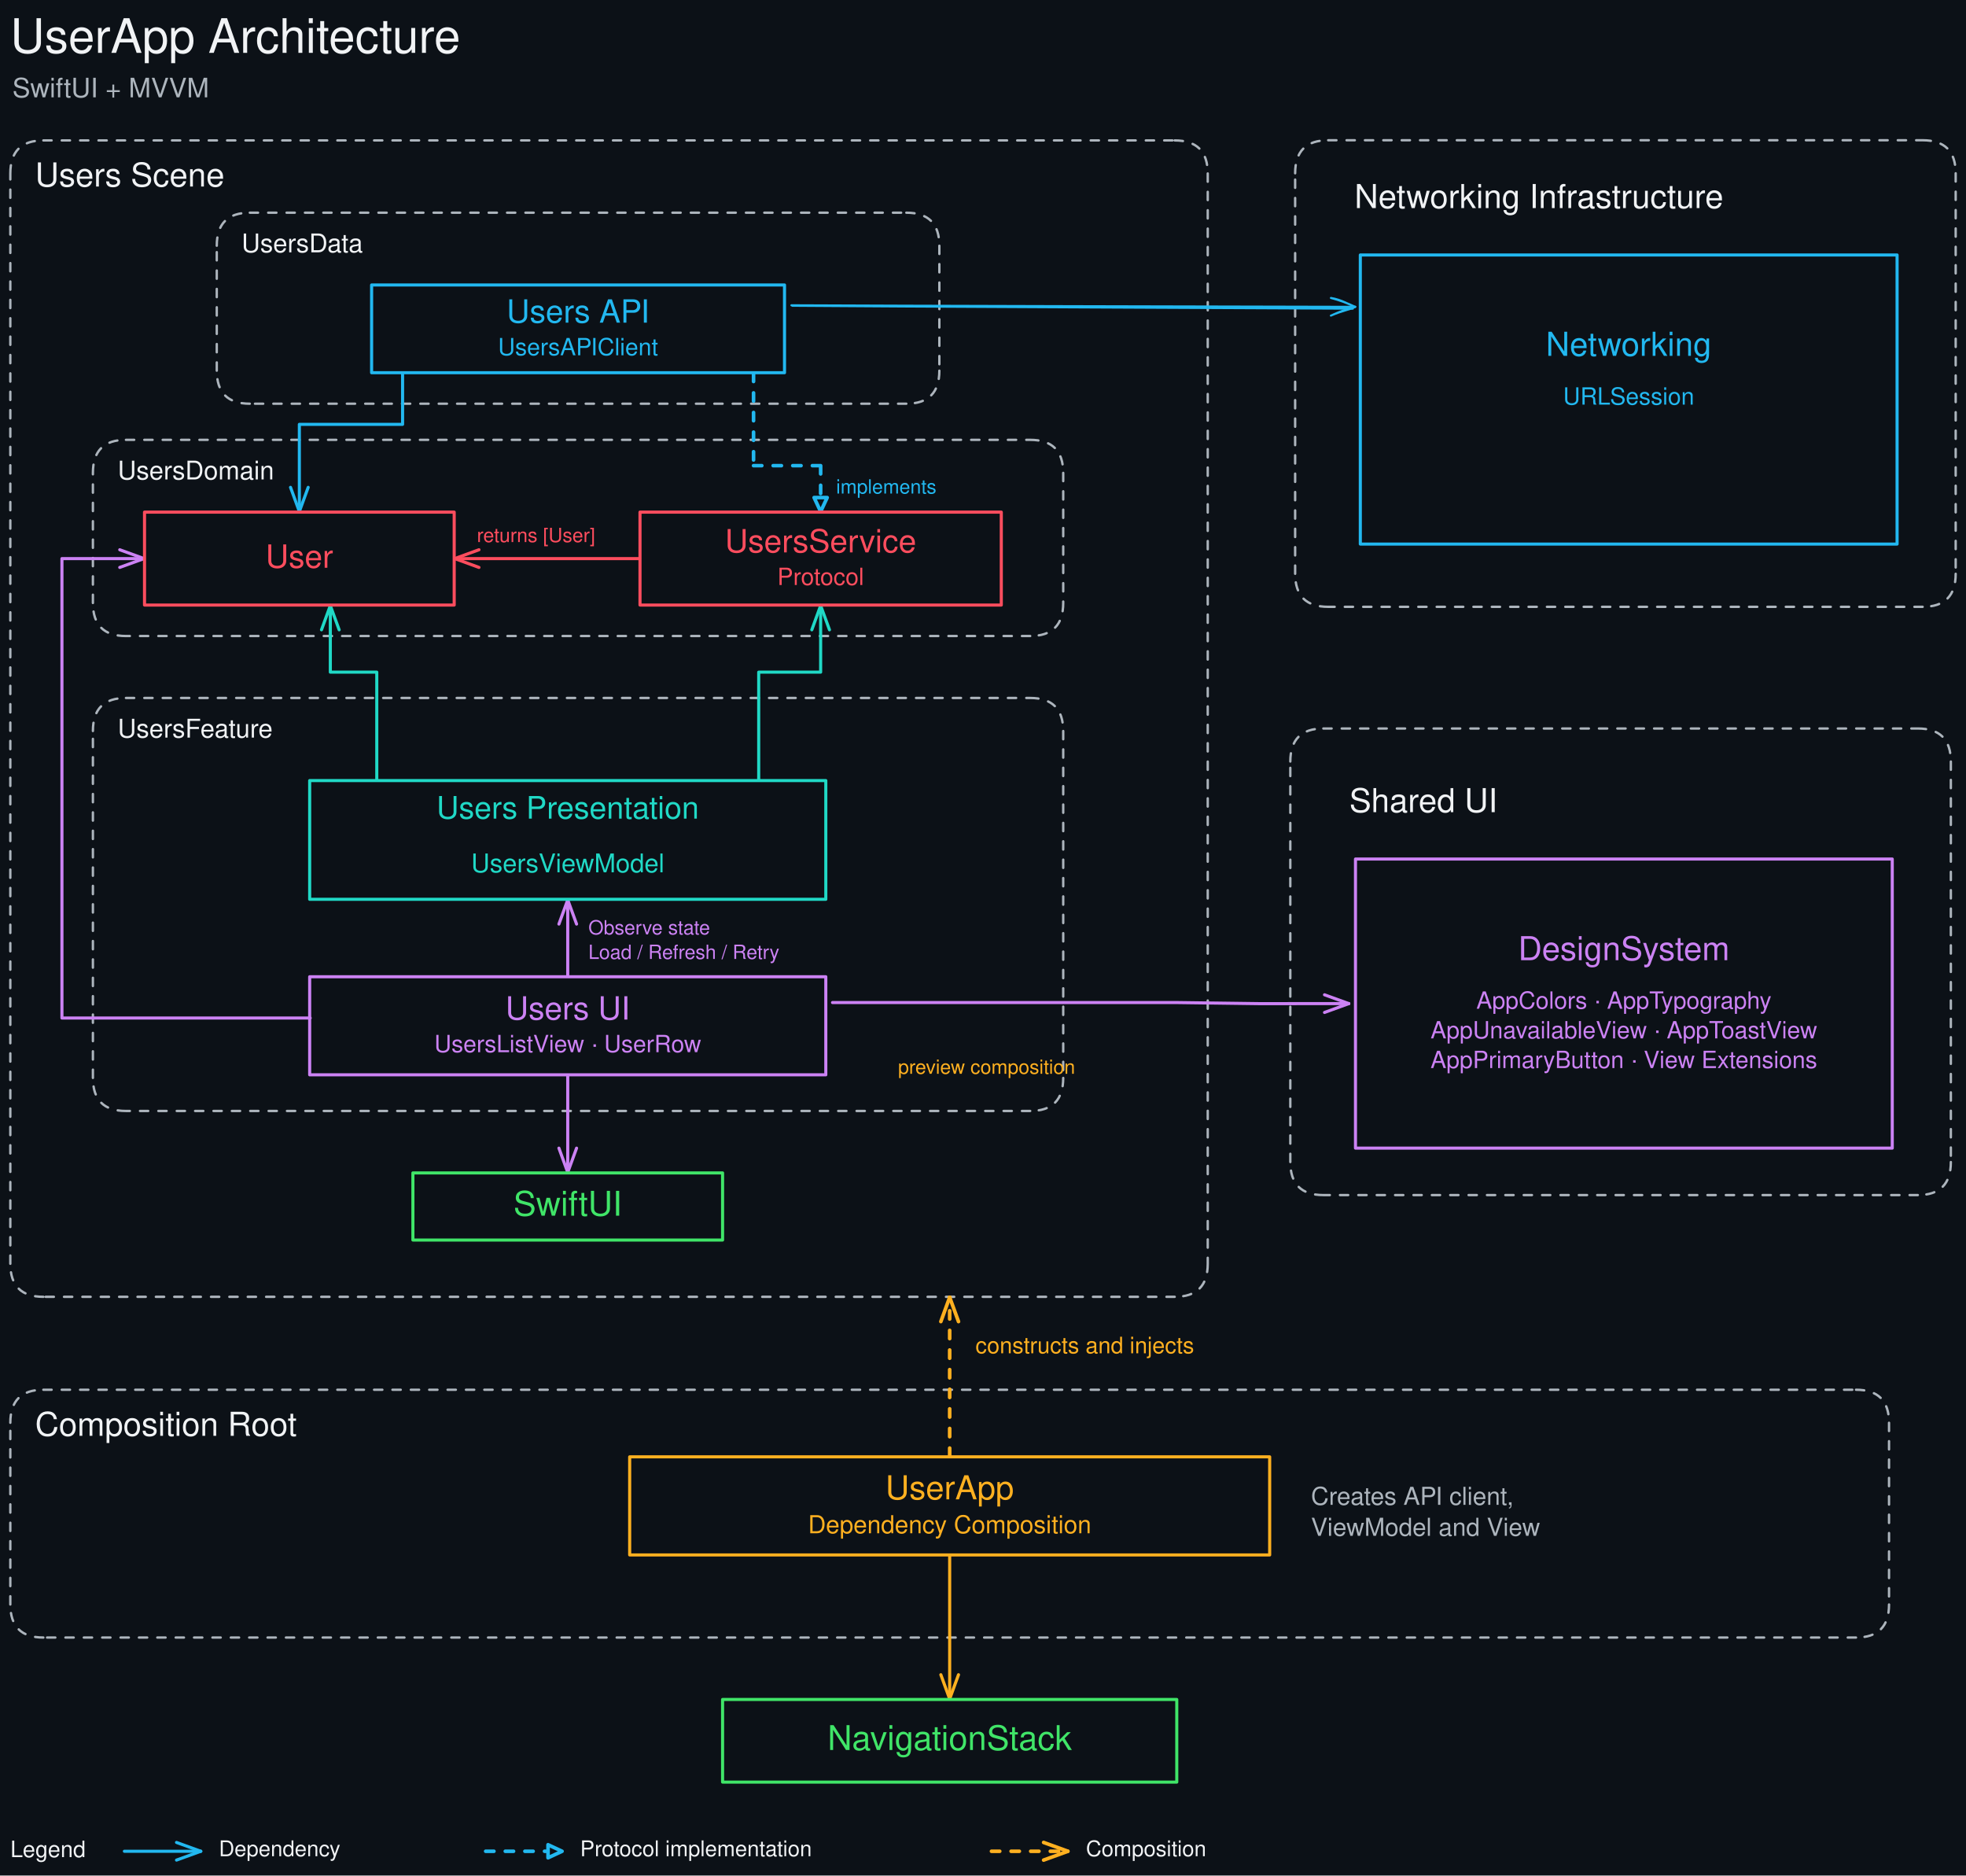
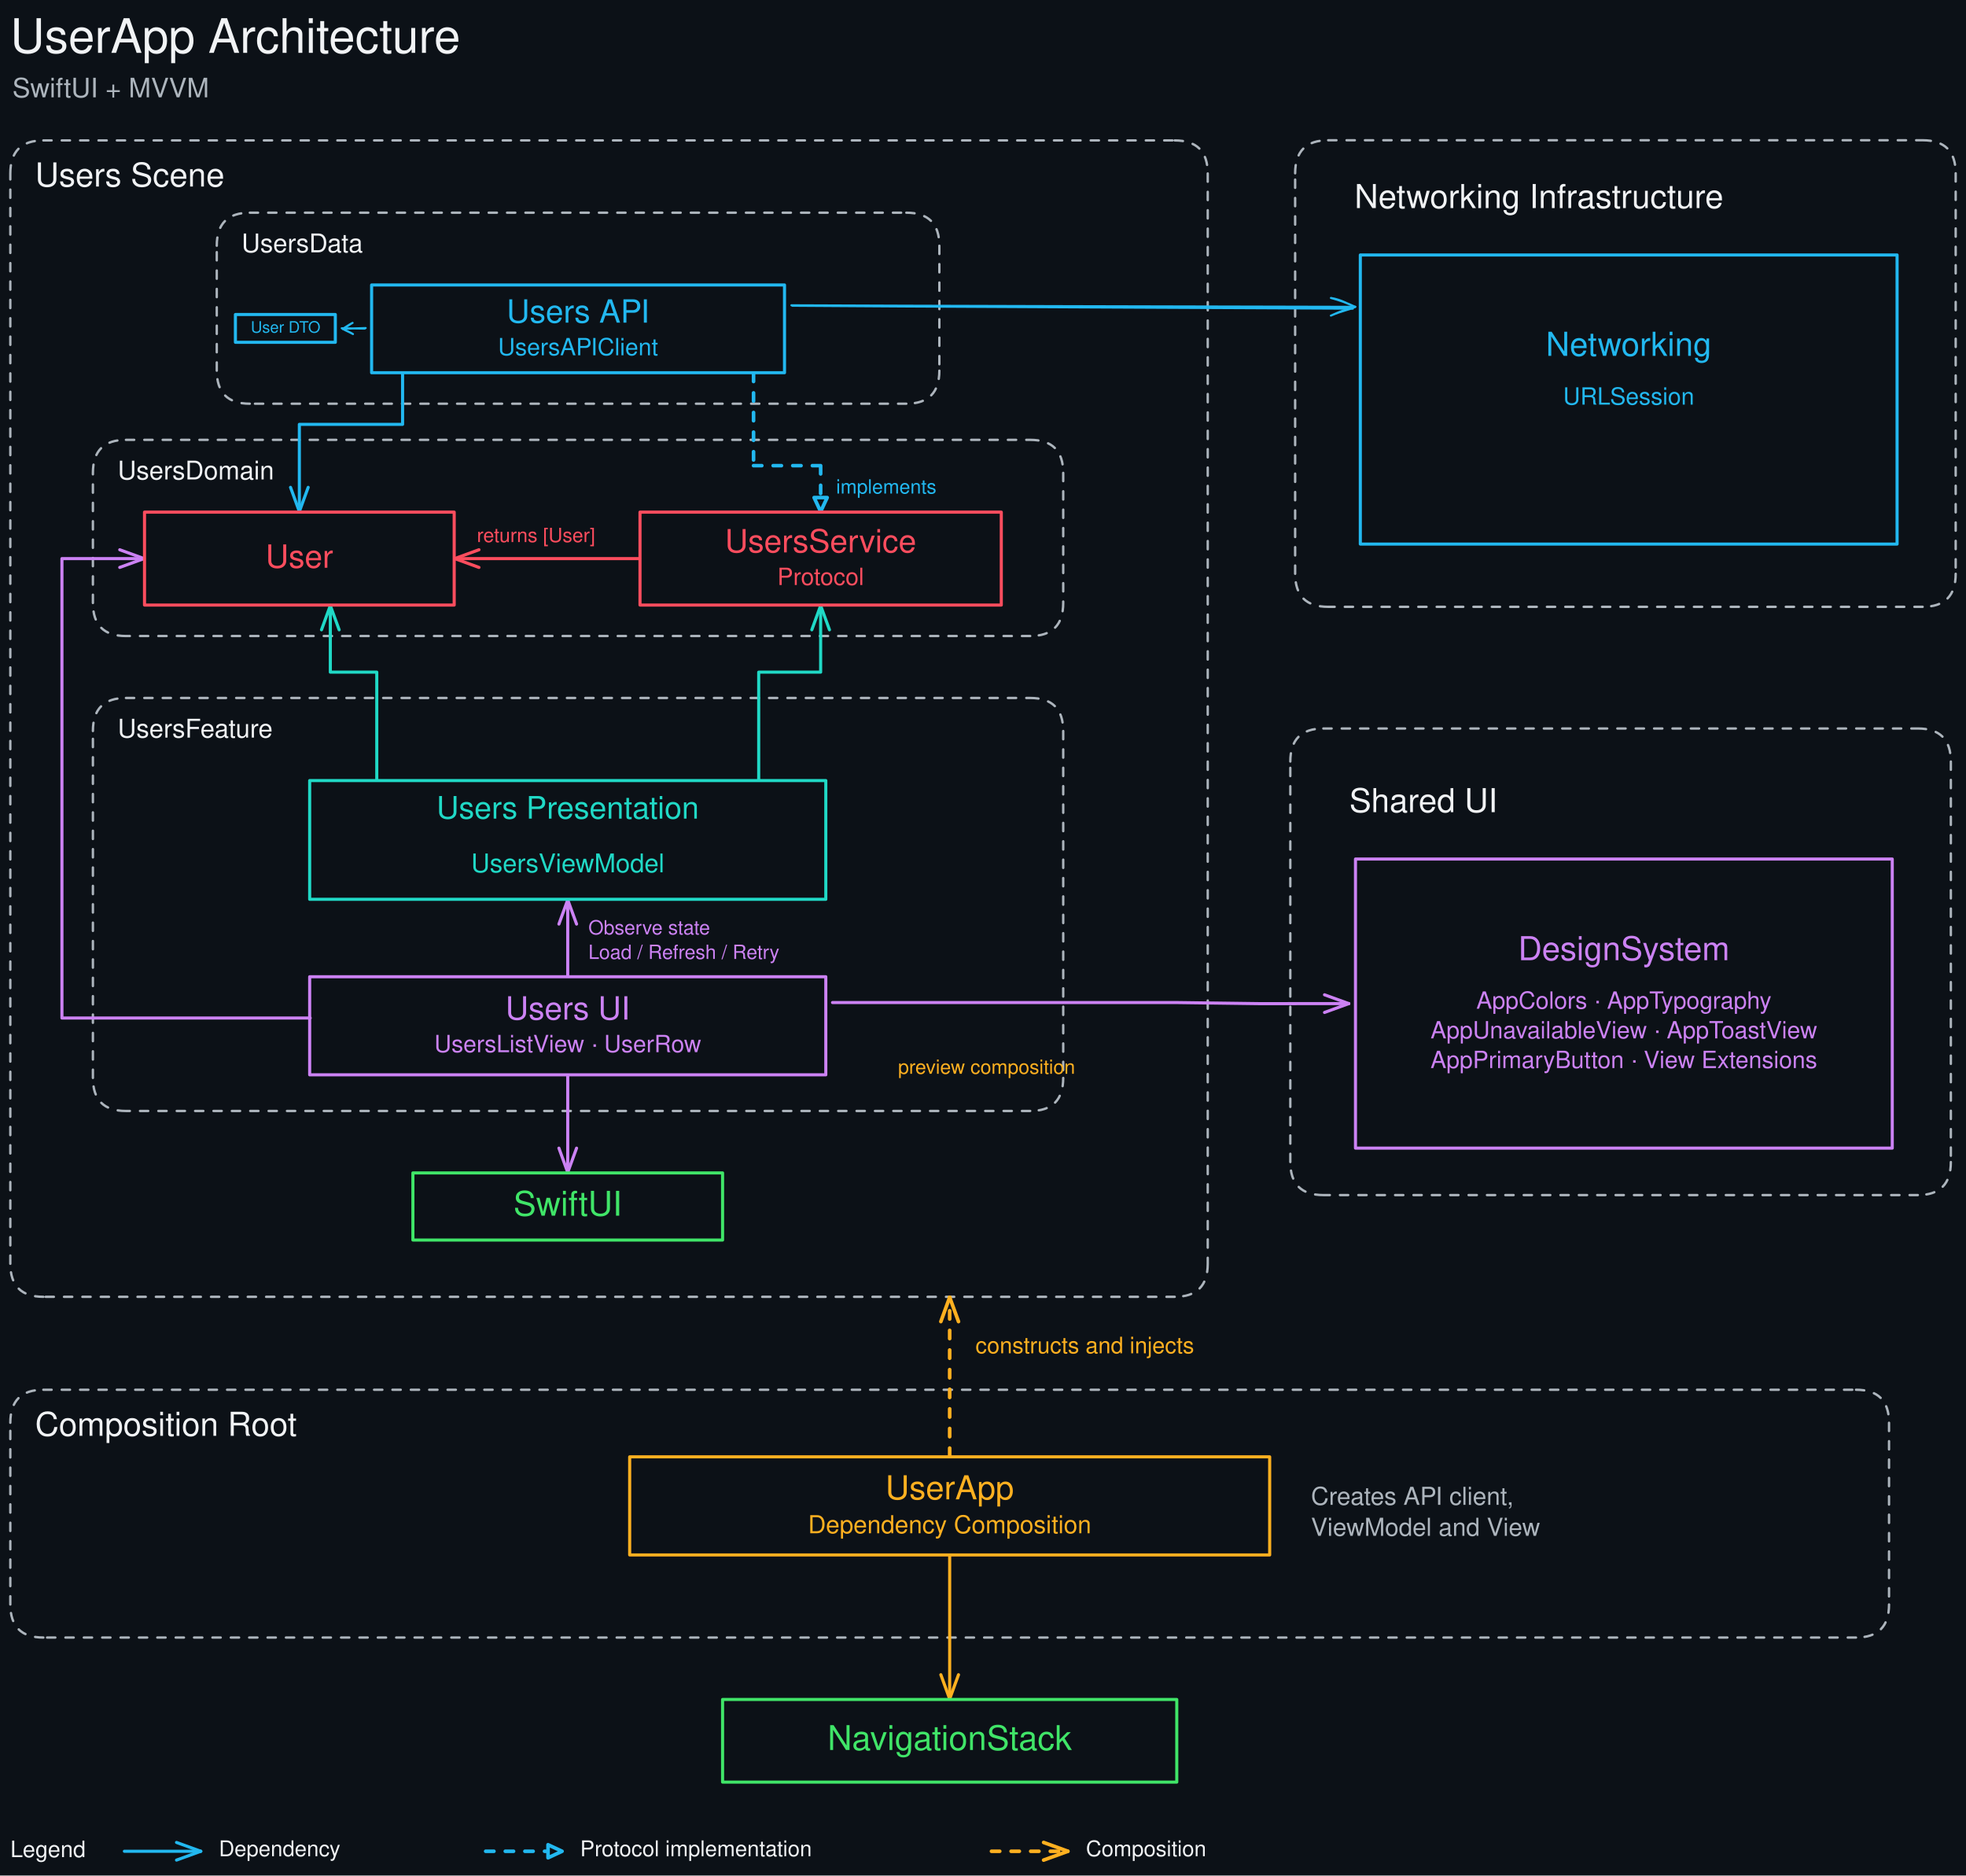
<svg xmlns="http://www.w3.org/2000/svg" version="1.1" viewBox="0 0 1904.565 1816.5" width="3809.13" height="3633">
  <defs>
    <style class="style-fonts">
      </style>
  </defs>
  <rect x="0" y="0" width="1904.565" height="1816.5" fill="#0c1117" />
  <g transform="translate(10 10) rotate(0 218.5898 28.75)">
    <text x="0" y="41.171" font-family="Helvetica, sans-serif, Segoe UI Emoji" font-size="46px" fill="#f1f3f5" text-anchor="start" style="white-space: pre;" direction="ltr" dominant-baseline="alphabetic">UserApp Architecture</text>
  </g>
  <g transform="translate(12 71) rotate(0 94.98633 16.25)">
    <text x="0" y="23.271" font-family="Helvetica, sans-serif, Segoe UI Emoji" font-size="26px" fill="#adb5bd" text-anchor="start" style="white-space: pre;" direction="ltr" dominant-baseline="alphabetic">SwiftUI + MVVM</text>
  </g>
  <g stroke-linecap="round" transform="translate(10 136) rotate(0 580 560)">
    <path d="M32 0 C264.64 0, 497.28 0, 1128 0 M1128 0 C1149.33 0, 1160 10.67, 1160 32 M1160 32 C1160 439.27, 1160 846.55, 1160 1088 M1160 1088 C1160 1109.33, 1149.33 1120, 1128 1120 M1128 1120 C844.8 1120, 561.59 1120, 32 1120 M32 1120 C10.67 1120, 0 1109.33, 0 1088 M0 1088 C0 858.04, 0 628.08, 0 32 M0 32 C0 10.67, 10.67 0, 32 0" stroke="#adb5bd" stroke-width="2.3" fill="none" stroke-dasharray="8 9.8" />
  </g>
  <g transform="translate(34 152) rotate(0 91.59375 20)">
    <text x="0" y="28.641" font-family="Helvetica, sans-serif, Segoe UI Emoji" font-size="32px" fill="#f1f3f5" text-anchor="start" style="white-space: pre;" direction="ltr" dominant-baseline="alphabetic">Users Scene</text>
  </g>
  <g stroke-linecap="round" transform="translate(210 206) rotate(0 350 92.5)">
    <path d="M32 0 C177.01 0, 322.01 0, 668 0 M668 0 C689.33 0, 700 10.67, 700 32 M700 32 C700 56.84, 700 81.68, 700 153 M700 153 C700 174.33, 689.33 185, 668 185 M668 185 C507.62 185, 347.24 185, 32 185 M32 185 C10.67 185, 0 174.33, 0 153 M0 153 C0 115.22, 0 77.43, 0 32 M0 32 C0 10.67, 10.67 0, 32 0" stroke="#adb5bd" stroke-width="2.3" fill="none" stroke-dasharray="8 9.8" />
  </g>
  <g transform="translate(234 222) rotate(0 59.04541 15.625)">
    <text x="0" y="22.375" font-family="Helvetica, sans-serif, Segoe UI Emoji" font-size="25px" fill="#f1f3f5" text-anchor="start" style="white-space: pre;" direction="ltr" dominant-baseline="alphabetic">UsersData</text>
  </g>
  <g stroke-linecap="round" transform="translate(90 426) rotate(0 470 95)">
    <path d="M32 0 C274.43 0, 516.85 0, 908 0 M908 0 C929.33 0, 940 10.67, 940 32 M940 32 C940 64.03, 940 96.06, 940 158 M940 158 C940 179.33, 929.33 190, 908 190 M908 190 C717.62 190, 527.25 190, 32 190 M32 190 C10.67 190, 0 179.33, 0 158 M0 158 C0 131.55, 0 105.1, 0 32 M0 32 C0 10.67, 10.67 0, 32 0" stroke="#adb5bd" stroke-width="2.3" fill="none" stroke-dasharray="8 9.8" />
  </g>
  <g transform="translate(114 442) rotate(0 75.71411 15.625)">
    <text x="0" y="22.375" font-family="Helvetica, sans-serif, Segoe UI Emoji" font-size="25px" fill="#f1f3f5" text-anchor="start" style="white-space: pre;" direction="ltr" dominant-baseline="alphabetic">UsersDomain</text>
  </g>
  <g stroke-linecap="round" transform="translate(90 676) rotate(0 470 200)">
    <path d="M32 0 C258.69 0, 485.37 0, 908 0 M908 0 C929.33 0, 940 10.67, 940 32 M940 32 C940 118.12, 940 204.23, 940 368 M940 368 C940 389.33, 929.33 400, 908 400 M908 400 C655.09 400, 402.18 400, 32 400 M32 400 C10.67 400, 0 389.33, 0 368 M0 368 C0 297.64, 0 227.28, 0 32 M0 32 C0 10.67, 10.67 0, 32 0" stroke="#adb5bd" stroke-width="2.3" fill="none" stroke-dasharray="8 9.8" />
  </g>
  <g transform="translate(114 692) rotate(0 75.72021 15.625)">
    <text x="0" y="22.375" font-family="Helvetica, sans-serif, Segoe UI Emoji" font-size="25px" fill="#f1f3f5" text-anchor="start" style="white-space: pre;" direction="ltr" dominant-baseline="alphabetic">UsersFeature</text>
  </g>
  <g stroke-linecap="round" transform="translate(1250 705.5634) rotate(0 319.9437 225.9504)">
    <path d="M32 0 C177.74 0, 323.49 0, 607.89 0 M607.89 0 C629.22 0, 639.89 10.67, 639.89 32 M639.89 32 C639.89 181.27, 639.89 330.54, 639.89 419.9 M639.89 419.9 C639.89 441.23, 629.22 451.9, 607.89 451.9 M607.89 451.9 C450.31 451.9, 292.73 451.9, 32 451.9 M32 451.9 C10.67 451.9, 0 441.23, 0 419.9 M0 419.9 C0 317.11, 0 214.32, 0 32 M0 32 C0 10.67, 10.67 0, 32 0" stroke="#adb5bd" stroke-width="2.3" fill="none" stroke-dasharray="8 9.8" />
  </g>
  <g transform="translate(1307.126 757.9879) rotate(0 72.03906 20)">
    <text x="0" y="28.641" font-family="Helvetica, sans-serif, Segoe UI Emoji" font-size="32px" fill="#f1f3f5" text-anchor="start" style="white-space: pre;" direction="ltr" dominant-baseline="alphabetic">Shared UI</text>
  </g>
  <g stroke-linecap="round" transform="translate(10 1346) rotate(0 910 120)">
    <path d="M32 0 C691.37 0, 1350.74 0, 1788 0 M1788 0 C1809.33 0, 1820 10.67, 1820 32 M1820 32 C1820 80.18, 1820 128.36, 1820 208 M1820 208 C1820 229.33, 1809.33 240, 1788 240 M1788 240 C1326 240, 863.99 240, 32 240 M32 240 C10.67 240, 0 229.33, 0 208 M0 208 C0 145.94, 0 83.88, 0 32 M0 32 C0 10.67, 10.67 0, 32 0" stroke="#adb5bd" stroke-width="2.3" fill="none" stroke-dasharray="8 9.8" />
  </g>
  <g transform="translate(34 1362) rotate(0 127.1719 20)">
    <text x="0" y="28.641" font-family="Helvetica, sans-serif, Segoe UI Emoji" font-size="32px" fill="#f1f3f5" text-anchor="start" style="white-space: pre;" direction="ltr" dominant-baseline="alphabetic">Composition Root</text>
  </g>
  <g stroke-linecap="round">
    <g transform="translate(390 361.5) rotate(0 -50 67)">
      <path d="M0 0 C0 14.18, 0 28.35, 0 49.5 M0 0 C0 13.92, 0 27.84, 0 49.5 M0 49.5 C-28.87 49.5, -57.74 49.5, -100 49.5 M0 49.5 C-31.23 49.5, -62.45 49.5, -100 49.5 M-100 49.5 C-100 81.74, -100 113.99, -100 134 M-100 49.5 C-100 77.65, -100 105.79, -100 134" stroke="#22b8f0" stroke-width="3" fill="none" />
    </g>
    <g transform="translate(390 361.5) rotate(0 -50 67)">
      <path d="M-108.55 110.51 C-106.1 117.24, -103.65 123.96, -100 134 M-108.55 110.51 C-106.15 117.11, -103.74 123.72, -100 134" stroke="#22b8f0" stroke-width="3" fill="none" />
    </g>
    <g transform="translate(390 361.5) rotate(0 -50 67)">
      <path d="M-91.45 110.51 C-93.9 117.24, -96.35 123.96, -100 134 M-91.45 110.51 C-93.85 117.11, -96.26 123.72, -100 134" stroke="#22b8f0" stroke-width="3" fill="none" />
    </g>
  </g>
  <mask />
  <g stroke-linecap="round">
    <g transform="translate(730 361.5) rotate(0 32.5 67)">
      <path d="M0 0 C0 22.75, 0 45.5, 0 89.5 M0 89.5 C16.8 89.5, 33.59 89.5, 65 89.5 M65 89.5 C65 98.82, 65 108.14, 65 134" stroke="#22b8f0" stroke-width="3.5" fill="none" stroke-dasharray="8 11" />
    </g>
    <g transform="translate(730 361.5) rotate(0 32.5 67)">
      <path d="M65 134 C63.39 130.54, 61.78 127.09, 58.66 120.41 L58.66 120.41 C61.94 120.41, 65.21 120.41, 71.34 120.41 L71.34 120.41 C70.01 123.25, 68.68 126.1, 65 134" stroke="none" stroke-width="0" fill="#0c1117" fill-rule="evenodd" />
      <path d="M65 134 C63.39 130.54, 61.78 127.09, 58.66 120.41 M58.66 120.41 C61.94 120.41, 65.21 120.41, 71.34 120.41 M71.34 120.41 C70.01 123.25, 68.68 126.1, 65 134" stroke="#22b8f0" stroke-width="3.5" fill="none" />
    </g>
  </g>
  <mask />
  <g stroke-linecap="round">
    <g transform="translate(619.5 541) rotate(0 -89.5 0)">
      <path d="M0 0 C-60.43 0, -120.86 0, -179 0 M0 0 C-49 0, -98 0, -179 0" stroke="#ff4d5e" stroke-width="3" fill="none" />
    </g>
    <g transform="translate(619.5 541) rotate(0 -89.5 0)">
      <path d="M-155.51 -8.55 C-163.44 -5.66, -171.37 -2.78, -179 0 M-155.51 -8.55 C-161.94 -6.21, -168.37 -3.87, -179 0" stroke="#ff4d5e" stroke-width="3" fill="none" />
    </g>
    <g transform="translate(619.5 541) rotate(0 -89.5 0)">
      <path d="M-155.51 8.55 C-163.44 5.66, -171.37 2.78, -179 0 M-155.51 8.55 C-161.94 6.21, -168.37 3.87, -179 0" stroke="#ff4d5e" stroke-width="3" fill="none" />
    </g>
  </g>
  <mask />
  <g stroke-linecap="round">
    <g transform="translate(365 755.5) rotate(0 -22.5 -84.5)">
      <path d="M0 0 C0 -26.78, 0 -53.57, 0 -104.5 M0 0 C0 -26.35, 0 -52.7, 0 -104.5 M0 -104.5 C-11.91 -104.5, -23.82 -104.5, -45 -104.5 M0 -104.5 C-17.14 -104.5, -34.28 -104.5, -45 -104.5 M-45 -104.5 C-45 -127.24, -45 -149.99, -45 -169 M-45 -104.5 C-45 -118.54, -45 -132.58, -45 -169" stroke="#20d9c6" stroke-width="3" fill="none" />
    </g>
    <g transform="translate(365 755.5) rotate(0 -22.5 -84.5)">
      <path d="M-36.45 -145.51 C-38.64 -151.53, -40.83 -157.55, -45 -169 M-36.45 -145.51 C-38.61 -151.43, -40.76 -157.36, -45 -169" stroke="#20d9c6" stroke-width="3" fill="none" />
    </g>
    <g transform="translate(365 755.5) rotate(0 -22.5 -84.5)">
      <path d="M-53.55 -145.51 C-51.36 -151.53, -49.17 -157.55, -45 -169 M-53.55 -145.51 C-51.39 -151.43, -49.24 -157.36, -45 -169" stroke="#20d9c6" stroke-width="3" fill="none" />
    </g>
  </g>
  <mask />
  <g stroke-linecap="round">
    <g transform="translate(735 755.5) rotate(0 30 -84.5)">
      <path d="M0 0 C0 -33.49, 0 -66.97, 0 -104.5 M0 0 C0 -41.44, 0 -82.87, 0 -104.5 M0 -104.5 C19.99 -104.5, 39.97 -104.5, 60 -104.5 M0 -104.5 C12.56 -104.5, 25.13 -104.5, 60 -104.5 M60 -104.5 C60 -128.95, 60 -153.4, 60 -169 M60 -104.5 C60 -127.55, 60 -150.6, 60 -169" stroke="#20d9c6" stroke-width="3" fill="none" />
    </g>
    <g transform="translate(735 755.5) rotate(0 30 -84.5)">
      <path d="M68.55 -145.51 C65.81 -153.04, 63.07 -160.56, 60 -169 M68.55 -145.51 C65.16 -154.82, 61.77 -164.14, 60 -169" stroke="#20d9c6" stroke-width="3" fill="none" />
    </g>
    <g transform="translate(735 755.5) rotate(0 30 -84.5)">
      <path d="M51.45 -145.51 C54.19 -153.04, 56.93 -160.56, 60 -169 M51.45 -145.51 C54.84 -154.82, 58.23 -164.14, 60 -169" stroke="#20d9c6" stroke-width="3" fill="none" />
    </g>
  </g>
  <mask />
  <g stroke-linecap="round">
    <g transform="translate(550 945.5) rotate(0 0 -37)">
      <path d="M0 0 C0 -28.48, 0 -56.95, 0 -74 M0 0 C0 -16.08, 0 -32.16, 0 -74" stroke="#cc82f4" stroke-width="3" fill="none" />
    </g>
    <g transform="translate(550 945.5) rotate(0 0 -37)">
      <path d="M8.55 -50.51 C5.26 -59.55, 1.97 -68.59, 0 -74 M8.55 -50.51 C6.69 -55.61, 4.83 -60.72, 0 -74" stroke="#cc82f4" stroke-width="3" fill="none" />
    </g>
    <g transform="translate(550 945.5) rotate(0 0 -37)">
      <path d="M-8.55 -50.51 C-5.26 -59.55, -1.97 -68.59, 0 -74 M-8.55 -50.51 C-6.69 -55.61, -4.83 -60.72, 0 -74" stroke="#cc82f4" stroke-width="3" fill="none" />
    </g>
  </g>
  <mask />
  <g stroke-linecap="round">
    <g transform="translate(300.5 986) rotate(0 -120.25 -222.5)">
      <path d="M0 0 C-70.32 0, -140.63 0, -240.5 0 M0 0 C-49.99 0, -99.99 0, -240.5 0 M-240.5 0 C-240.5 -117.08, -240.5 -234.16, -240.5 -445 M-240.5 0 C-240.5 -117.92, -240.5 -235.84, -240.5 -445 M-240.5 -445 C-217.49 -445, -194.49 -445, -161 -445 M-240.5 -445 C-213.48 -445, -186.45 -445, -161 -445" stroke="#cc82f4" stroke-width="3" fill="none" />
    </g>
    <g transform="translate(300.5 986) rotate(0 -120.25 -222.5)">
      <path d="M-184.49 -436.45 C-177.62 -438.95, -170.76 -441.45, -161 -445 M-184.49 -436.45 C-179.61 -438.23, -174.73 -440, -161 -445" stroke="#cc82f4" stroke-width="3" fill="none" />
    </g>
    <g transform="translate(300.5 986) rotate(0 -120.25 -222.5)">
      <path d="M-184.49 -453.55 C-177.62 -451.05, -170.76 -448.55, -161 -445 M-184.49 -453.55 C-179.61 -451.77, -174.73 -450, -161 -445" stroke="#cc82f4" stroke-width="3" fill="none" />
    </g>
  </g>
  <mask />
  <g stroke-linecap="round">
    <g transform="translate(550 1041.5) rotate(0 0 47)">
      <path d="M0 0 C0 26.43, 0 52.86, 0 94 M0 0 C0 27.14, 0 54.28, 0 94" stroke="#cc82f4" stroke-width="3" fill="none" />
    </g>
    <g transform="translate(550 1041.5) rotate(0 0 47)">
      <path d="M-8.55 70.51 C-6.15 77.11, -3.74 83.72, 0 94 M-8.55 70.51 C-6.08 77.29, -3.61 84.07, 0 94" stroke="#cc82f4" stroke-width="3" fill="none" />
    </g>
    <g transform="translate(550 1041.5) rotate(0 0 47)">
      <path d="M8.55 70.51 C6.15 77.11, 3.74 83.72, 0 94 M8.55 70.51 C6.08 77.29, 3.61 84.07, 0 94" stroke="#cc82f4" stroke-width="3" fill="none" />
    </g>
  </g>
  <mask />
  <g stroke-linecap="round">
    <g transform="translate(920 1410.5) rotate(0 0 -77)">
      <path d="M0 0 C0 -38.83, 0 -77.67, 0 -154" stroke="#ffb020" stroke-width="3.5" fill="none" stroke-dasharray="8 11" />
    </g>
    <g transform="translate(920 1410.5) rotate(0 0 -77)">
      <path d="M8.55 -130.51 C6.39 -136.43, 4.24 -142.36, 0 -154" stroke="#ffb020" stroke-width="3.5" fill="none" />
    </g>
    <g transform="translate(920 1410.5) rotate(0 0 -77)">
      <path d="M-8.55 -130.51 C-6.39 -136.43, -4.24 -142.36, 0 -154" stroke="#ffb020" stroke-width="3.5" fill="none" />
    </g>
  </g>
  <mask />
  <g stroke-linecap="round">
    <g transform="translate(920 1506.5) rotate(0 0 69.5)">
      <path d="M0 0 C0 55.11, 0 110.23, 0 139 M0 0 C0 46.3, 0 92.6, 0 139" stroke="#ffb020" stroke-width="3" fill="none" />
    </g>
    <g transform="translate(920 1506.5) rotate(0 0 69.5)">
      <path d="M-8.55 115.51 C-5.16 124.82, -1.77 134.14, 0 139 M-8.55 115.51 C-5.7 123.33, -2.85 131.16, 0 139" stroke="#ffb020" stroke-width="3" fill="none" />
    </g>
    <g transform="translate(920 1506.5) rotate(0 0 69.5)">
      <path d="M8.55 115.51 C5.16 124.82, 1.77 134.14, 0 139 M8.55 115.51 C5.7 123.33, 2.85 131.16, 0 139" stroke="#ffb020" stroke-width="3" fill="none" />
    </g>
  </g>
  <mask />
  <g stroke-linecap="round" transform="translate(360 276) rotate(0 200 42.5)">
    <path d="M0 0 C86.93 0, 173.86 0, 400 0 M0 0 C87.11 0, 174.21 0, 400 0 M400 0 C400 22.67, 400 45.34, 400 85 M400 0 C400 28.93, 400 57.86, 400 85 M400 85 C313.23 85, 226.45 85, 0 85 M400 85 C242.33 85, 84.65 85, 0 85 M0 85 C0 58.77, 0 32.53, 0 0 M0 85 C0 54.05, 0 23.1, 0 0" stroke="#22b8f0" stroke-width="3" fill="none" />
  </g>
  <g transform="translate(490.2349 284.75) rotate(0 69.76514 19.375)">
    <text x="69.765" y="27.746" font-family="Helvetica, sans-serif, Segoe UI Emoji" font-size="31px" fill="#22b8f0" text-anchor="middle" style="white-space: pre;" direction="ltr" dominant-baseline="alphabetic">Users API</text>
  </g>
  <g transform="translate(482.0325 323.5) rotate(0 77.96753 14.375)">
    <text x="77.968" y="20.585" font-family="Helvetica, sans-serif, Segoe UI Emoji" font-size="23px" fill="#22b8f0" text-anchor="middle" style="white-space: pre;" direction="ltr" dominant-baseline="alphabetic">UsersAPIClient</text>
  </g>
  <g stroke-linecap="round" transform="translate(140 496) rotate(0 150 45)">
    <path d="M0 0 C62.83 0, 125.66 0, 300 0 M0 0 C112.75 0, 225.49 0, 300 0 M300 0 C300 18.49, 300 36.98, 300 90 M300 0 C300 22.2, 300 44.39, 300 90 M300 90 C219.89 90, 139.79 90, 0 90 M300 90 C210.88 90, 121.77 90, 0 90 M0 90 C0 60.77, 0 31.55, 0 0 M0 90 C0 62.37, 0 34.73, 0 0" stroke="#ff4d5e" stroke-width="3" fill="none" />
  </g>
  <g transform="translate(257.2744 522.125) rotate(0 32.72559 19.375)">
    <text x="32.726" y="27.746" font-family="Helvetica, sans-serif, Segoe UI Emoji" font-size="31px" fill="#ff4d5e" text-anchor="middle" style="white-space: pre;" direction="ltr" dominant-baseline="alphabetic">User</text>
  </g>
  <g stroke-linecap="round" transform="translate(620 496) rotate(0 175 45)">
    <path d="M0 0 C116.58 0, 233.17 0, 350 0 M0 0 C73.29 0, 146.58 0, 350 0 M350 0 C350 34.12, 350 68.23, 350 90 M350 0 C350 32.16, 350 64.33, 350 90 M350 90 C229.21 90, 108.41 90, 0 90 M350 90 C265.41 90, 180.83 90, 0 90 M0 90 C0 62.17, 0 34.33, 0 0 M0 90 C0 66.34, 0 42.68, 0 0" stroke="#ff4d5e" stroke-width="3" fill="none" />
  </g>
  <g transform="translate(702.8401 507.25) rotate(0 92.15991 19.375)">
    <text x="92.16" y="27.746" font-family="Helvetica, sans-serif, Segoe UI Emoji" font-size="31px" fill="#ff4d5e" text-anchor="middle" style="white-space: pre;" direction="ltr" dominant-baseline="alphabetic">UsersService</text>
  </g>
  <g transform="translate(752.8127 546) rotate(0 42.18726 14.375)">
    <text x="42.187" y="20.585" font-family="Helvetica, sans-serif, Segoe UI Emoji" font-size="23px" fill="#ff4d5e" text-anchor="middle" style="white-space: pre;" direction="ltr" dominant-baseline="alphabetic">Protocol</text>
  </g>
  <g stroke-linecap="round" transform="translate(300 756) rotate(0 250 57.5)">
    <path d="M0 0 C156.13 0, 312.27 0, 500 0 M0 0 C190.8 0, 381.59 0, 500 0 M500 0 C500 38.31, 500 76.61, 500 115 M500 0 C500 44.55, 500 89.1, 500 115 M500 115 C329.71 115, 159.42 115, 0 115 M500 115 C321.45 115, 142.91 115, 0 115 M0 115 C0 81.24, 0 47.49, 0 0 M0 115 C0 75.98, 0 36.97, 0 0" stroke="#20d9c6" stroke-width="3" fill="none" />
  </g>
  <g transform="translate(422.4414 766) rotate(0 127.5586 18.75)">
    <text x="127.559" y="26.851" font-family="Helvetica, sans-serif, Segoe UI Emoji" font-size="30px" fill="#20d9c6" text-anchor="middle" style="white-space: pre;" direction="ltr" dominant-baseline="alphabetic">Users Presentation</text>
  </g>
  <g transform="translate(456.4392 822.5) rotate(0 93.56079 15.625)">
    <text x="93.561" y="22.375" font-family="Helvetica, sans-serif, Segoe UI Emoji" font-size="25px" fill="#20d9c6" text-anchor="middle" style="white-space: pre;" direction="ltr" dominant-baseline="alphabetic">UsersViewModel</text>
  </g>
  <g stroke-linecap="round" transform="translate(300 946) rotate(0 250 47.5)">
    <path d="M0 0 C104.7 0, 209.4 0, 500 0 M0 0 C189.53 0, 379.07 0, 500 0 M500 0 C500 33.95, 500 67.9, 500 95 M500 0 C500 32.79, 500 65.57, 500 95 M500 95 C379.16 95, 258.32 95, 0 95 M500 95 C345.37 95, 190.74 95, 0 95 M0 95 C0 70.03, 0 45.05, 0 0 M0 95 C0 65.6, 0 36.21, 0 0" stroke="#cc82f4" stroke-width="3" fill="none" />
  </g>
  <g transform="translate(489.718 959.75) rotate(0 60.28198 19.375)">
    <text x="60.282" y="27.746" font-family="Helvetica, sans-serif, Segoe UI Emoji" font-size="31px" fill="#cc82f4" text-anchor="middle" style="white-space: pre;" direction="ltr" dominant-baseline="alphabetic">Users UI</text>
  </g>
  <g transform="translate(420.479 998.5) rotate(0 129.521 14.375)">
    <text x="129.521" y="20.585" font-family="Helvetica, sans-serif, Segoe UI Emoji" font-size="23px" fill="#cc82f4" text-anchor="middle" style="white-space: pre;" direction="ltr" dominant-baseline="alphabetic">UsersListView · UserRow</text>
  </g>
  <g stroke-linecap="round" transform="translate(400 1136) rotate(0 150 32.5)">
    <path d="M0 0 C114.48 0, 228.95 0, 300 0 M0 0 C99.93 0, 199.86 0, 300 0 M300 0 C300 25.18, 300 50.36, 300 65 M300 0 C300 22.14, 300 44.28, 300 65 M300 65 C192.87 65, 85.74 65, 0 65 M300 65 C211.94 65, 123.88 65, 0 65 M0 65 C0 42.95, 0 20.9, 0 0 M0 65 C0 49.14, 0 33.29, 0 0" stroke="#40e568" stroke-width="3" fill="none" />
  </g>
  <g transform="translate(497.7446 1147.875) rotate(0 52.25537 20.625)">
    <text x="52.255" y="29.536" font-family="Helvetica, sans-serif, Segoe UI Emoji" font-size="33px" fill="#40e568" text-anchor="middle" style="white-space: pre;" direction="ltr" dominant-baseline="alphabetic">SwiftUI</text>
  </g>
  <g stroke-linecap="round" transform="translate(1313.126 831.9879) rotate(0 260 140)">
    <path d="M0 0 C163.82 0, 327.64 0, 520 0 M0 0 C127.28 0, 254.55 0, 520 0 M520 0 C520 78.97, 520 157.94, 520 280 M520 0 C520 101.27, 520 202.54, 520 280 M520 280 C361.54 280, 203.07 280, 0 280 M520 280 C351.12 280, 182.24 280, 0 280 M0 280 C0 170.23, 0 60.47, 0 0 M0 280 C0 221.19, 0 162.37, 0 0" stroke="#cc82f4" stroke-width="3" fill="none" />
  </g>
  <g stroke-linecap="round">
    <g transform="translate(806.5 971) rotate(0 250.0631 0.5233793)">
      <path d="M0 0 C86.18 0, 172.35 0, 333.5 0 M0 0 C69.85 0, 139.69 0, 333.5 0 M333.5 0 C363.43 0.39, 393.36 0.79, 413.13 1.05 M333.5 0 C349.86 0.22, 366.22 0.43, 413.13 1.05 M413.13 1.05 C434.59 1.04, 456.04 1.03, 500.13 1.02 M413.13 1.05 C436.36 1.04, 459.59 1.03, 500.13 1.02" stroke="#cc82f4" stroke-width="3" fill="none" />
    </g>
    <g transform="translate(806.5 971) rotate(0 250.0631 0.5233793)">
      <path d="M476.64 9.58 C482.71 7.36, 488.78 5.15, 500.13 1.02 M476.64 9.58 C481.56 7.78, 486.48 5.99, 500.13 1.02" stroke="#cc82f4" stroke-width="3" fill="none" />
    </g>
    <g transform="translate(806.5 971) rotate(0 250.0631 0.5233793)">
      <path d="M476.63 -7.52 C482.7 -5.32, 488.77 -3.11, 500.13 1.02 M476.63 -7.52 C481.55 -5.74, 486.47 -3.95, 500.13 1.02" stroke="#cc82f4" stroke-width="3" fill="none" />
    </g>
  </g>
  <mask />
  <g transform="translate(1469.978 901.3629) rotate(0 103.1484 20)">
    <text x="103.148" y="28.641" font-family="Helvetica, sans-serif, Segoe UI Emoji" font-size="32px" fill="#cc82f4" text-anchor="middle" style="white-space: pre;" direction="ltr" dominant-baseline="alphabetic">DesignSystem</text>
  </g>
  <g transform="translate(1429.286 956.3629) rotate(0 143.8398 14.375)">
    <text x="143.84" y="20.585" font-family="Helvetica, sans-serif, Segoe UI Emoji" font-size="23px" fill="#cc82f4" text-anchor="middle" style="white-space: pre;" direction="ltr" dominant-baseline="alphabetic">AppColors · AppTypography</text>
  </g>
  <g transform="translate(1385.589 985.1129) rotate(0 187.5376 14.375)">
    <text x="187.538" y="20.585" font-family="Helvetica, sans-serif, Segoe UI Emoji" font-size="23px" fill="#cc82f4" text-anchor="middle" style="white-space: pre;" direction="ltr" dominant-baseline="alphabetic">AppUnavailableView · AppToastView</text>
  </g>
  <g transform="translate(1386.049 1013.863) rotate(0 187.0771 14.375)">
    <text x="187.077" y="20.585" font-family="Helvetica, sans-serif, Segoe UI Emoji" font-size="23px" fill="#cc82f4" text-anchor="middle" style="white-space: pre;" direction="ltr" dominant-baseline="alphabetic">AppPrimaryButton · View Extensions</text>
  </g>
  <g stroke-linecap="round" transform="translate(610 1411) rotate(0 310 47.5)">
    <path d="M0 0 C174.86 0, 349.72 0, 620 0 M0 0 C224.24 0, 448.48 0, 620 0 M620 0 C620 28.95, 620 57.9, 620 95 M620 0 C620 30.85, 620 61.71, 620 95 M620 95 C376.95 95, 133.89 95, 0 95 M620 95 C489.77 95, 359.54 95, 0 95 M0 95 C0 75.98, 0 56.96, 0 0 M0 95 C0 63.02, 0 31.03, 0 0" stroke="#ffb020" stroke-width="3" fill="none" />
  </g>
  <g transform="translate(857.75 1423.5) rotate(0 62.25 20)">
    <text x="62.25" y="28.641" font-family="Helvetica, sans-serif, Segoe UI Emoji" font-size="32px" fill="#ffb020" text-anchor="middle" style="white-space: pre;" direction="ltr" dominant-baseline="alphabetic">UserApp</text>
  </g>
  <g transform="translate(782.5859 1463.5) rotate(0 137.4141 15)">
    <text x="137.414" y="21.48" font-family="Helvetica, sans-serif, Segoe UI Emoji" font-size="24px" fill="#ffb020" text-anchor="middle" style="white-space: pre;" direction="ltr" dominant-baseline="alphabetic">Dependency Composition</text>
  </g>
  <g transform="translate(1270 1436) rotate(0 110.9707 30)">
    <text x="0" y="21.48" font-family="Helvetica, sans-serif, Segoe UI Emoji" font-size="24px" fill="#adb5bd" text-anchor="start" style="white-space: pre;" direction="ltr" dominant-baseline="alphabetic">Creates API client,</text>
    <text x="0" y="51.48" font-family="Helvetica, sans-serif, Segoe UI Emoji" font-size="24px" fill="#adb5bd" text-anchor="start" style="white-space: pre;" direction="ltr" dominant-baseline="alphabetic">ViewModel and View</text>
  </g>
  <g stroke-linecap="round" transform="translate(700 1646) rotate(0 220 40)">
    <path d="M0 0 C173.07 0, 346.13 0, 440 0 M0 0 C124.49 0, 248.98 0, 440 0 M440 0 C440 21.57, 440 43.13, 440 80 M440 0 C440 28.99, 440 57.98, 440 80 M440 80 C328.28 80, 216.56 80, 0 80 M440 80 C265.73 80, 91.45 80, 0 80 M0 80 C0 56.63, 0 33.26, 0 0 M0 80 C0 57.4, 0 34.8, 0 0" stroke="#40e568" stroke-width="3" fill="none" />
  </g>
  <g transform="translate(800.7698 1665.375) rotate(0 119.2302 20.625)">
    <text x="119.23" y="29.536" font-family="Helvetica, sans-serif, Segoe UI Emoji" font-size="33px" fill="#40e568" text-anchor="middle" style="white-space: pre;" direction="ltr" dominant-baseline="alphabetic">NavigationStack</text>
  </g>
  <g transform="translate(810 461) rotate(0 48.57153 11.875)">
    <text x="0" y="17.005" font-family="Helvetica, sans-serif, Segoe UI Emoji" font-size="19px" fill="#22b8f0" text-anchor="start" style="white-space: pre;" direction="ltr" dominant-baseline="alphabetic">implements</text>
  </g>
  <g transform="translate(462 508) rotate(0 57.54272 11.875)">
    <text x="0" y="17.005" font-family="Helvetica, sans-serif, Segoe UI Emoji" font-size="19px" fill="#ff4d5e" text-anchor="start" style="white-space: pre;" direction="ltr" dominant-baseline="alphabetic">returns [User]</text>
  </g>
  <g transform="translate(570 888) rotate(0 92.93115 23.75)">
    <text x="0" y="17.005" font-family="Helvetica, sans-serif, Segoe UI Emoji" font-size="19px" fill="#cc82f4" text-anchor="start" style="white-space: pre;" direction="ltr" dominant-baseline="alphabetic">Observe state</text>
    <text x="0" y="40.755" font-family="Helvetica, sans-serif, Segoe UI Emoji" font-size="19px" fill="#cc82f4" text-anchor="start" style="white-space: pre;" direction="ltr" dominant-baseline="alphabetic">Load / Refresh / Retry</text>
  </g>
  <g transform="translate(870 1023) rotate(0 86.06592 11.875)">
    <text x="0" y="17.005" font-family="Helvetica, sans-serif, Segoe UI Emoji" font-size="19px" fill="#ffb020" text-anchor="start" style="white-space: pre;" direction="ltr" dominant-baseline="alphabetic">preview composition</text>
  </g>
  <g transform="translate(945 1291) rotate(0 105.7729 13.75)">
    <text x="0" y="19.69" font-family="Helvetica, sans-serif, Segoe UI Emoji" font-size="22px" fill="#ffb020" text-anchor="start" style="white-space: pre;" direction="ltr" dominant-baseline="alphabetic">constructs and injects</text>
  </g>
  <g transform="translate(10 1779) rotate(0 36.70605 13.75)">
    <text x="0" y="19.69" font-family="Helvetica, sans-serif, Segoe UI Emoji" font-size="22px" fill="#f1f3f5" text-anchor="start" style="white-space: pre;" direction="ltr" dominant-baseline="alphabetic">Legend</text>
  </g>
  <g stroke-linecap="round">
    <g transform="translate(120.5 1793) rotate(0 37 0)">
      <path d="M0 0 C26.43 0, 52.85 0, 74 0 M0 0 C21.72 0, 43.44 0, 74 0" stroke="#22b8f0" stroke-width="3" fill="none" />
    </g>
    <g transform="translate(120.5 1793) rotate(0 37 0)">
      <path d="M50.51 8.55 C58.9 5.5, 67.29 2.44, 74 0 M50.51 8.55 C57.4 6.04, 64.3 3.53, 74 0" stroke="#22b8f0" stroke-width="3" fill="none" />
    </g>
    <g transform="translate(120.5 1793) rotate(0 37 0)">
      <path d="M50.51 -8.55 C58.9 -5.5, 67.29 -2.44, 74 0 M50.51 -8.55 C57.4 -6.04, 64.3 -3.53, 74 0" stroke="#22b8f0" stroke-width="3" fill="none" />
    </g>
  </g>
  <mask />
  <g transform="translate(212 1779) rotate(0 58.95996 13.125)">
    <text x="0" y="18.795" font-family="Helvetica, sans-serif, Segoe UI Emoji" font-size="21px" fill="#f1f3f5" text-anchor="start" style="white-space: pre;" direction="ltr" dominant-baseline="alphabetic">Dependency</text>
  </g>
  <g stroke-linecap="round">
    <g transform="translate(470.5 1793) rotate(0 37 0)">
      <path d="M0 0 C22.55 0, 45.1 0, 74 0" stroke="#22b8f0" stroke-width="3.5" fill="none" stroke-dasharray="8 11" />
    </g>
    <g transform="translate(470.5 1793) rotate(0 37 0)">
      <path d="M74 0 C69.86 1.93, 65.71 3.86, 60.41 6.34 L60.41 6.34 C60.41 2.22, 60.41 -1.9, 60.41 -6.34 L60.41 -6.34 C65.73 -3.85, 71.06 -1.37, 74 0" stroke="none" stroke-width="0" fill="#0c1117" fill-rule="evenodd" />
      <path d="M74 0 C69.86 1.93, 65.71 3.86, 60.41 6.34 M60.41 6.34 C60.41 2.22, 60.41 -1.9, 60.41 -6.34 M60.41 -6.34 C65.73 -3.85, 71.06 -1.37, 74 0" stroke="#22b8f0" stroke-width="3.5" fill="none" />
    </g>
  </g>
  <mask />
  <g transform="translate(562 1779) rotate(0 112.6392 13.125)">
    <text x="0" y="18.795" font-family="Helvetica, sans-serif, Segoe UI Emoji" font-size="21px" fill="#f1f3f5" text-anchor="start" style="white-space: pre;" direction="ltr" dominant-baseline="alphabetic">Protocol implementation</text>
  </g>
  <g stroke-linecap="round">
    <g transform="translate(960.5 1793) rotate(0 37 0)">
      <path d="M0 0 C22.89 0, 45.77 0, 74 0" stroke="#ffb020" stroke-width="3.5" fill="none" stroke-dasharray="8 11" />
    </g>
    <g transform="translate(960.5 1793) rotate(0 37 0)">
      <path d="M50.51 8.55 C57.77 5.91, 65.04 3.26, 74 0" stroke="#ffb020" stroke-width="3.5" fill="none" />
    </g>
    <g transform="translate(960.5 1793) rotate(0 37 0)">
      <path d="M50.51 -8.55 C57.77 -5.91, 65.04 -3.26, 74 0" stroke="#ffb020" stroke-width="3.5" fill="none" />
    </g>
  </g>
  <mask />
  <g transform="translate(1052 1779) rotate(0 58.36011 13.125)">
    <text x="0" y="18.795" font-family="Helvetica, sans-serif, Segoe UI Emoji" font-size="21px" fill="#f1f3f5" text-anchor="start" style="white-space: pre;" direction="ltr" dominant-baseline="alphabetic">Composition</text>
  </g>
  <g stroke-linecap="round" transform="translate(1254.678 135.828) rotate(0 319.9437 225.9504)">
    <path d="M32 0 C212.38 0, 392.76 0, 607.89 0 M607.89 0 C629.22 0, 639.89 10.67, 639.89 32 M639.89 32 C639.89 111.19, 639.89 190.39, 639.89 419.9 M639.89 419.9 C639.89 441.23, 629.22 451.9, 607.89 451.9 M607.89 451.9 C466.43 451.9, 324.98 451.9, 32 451.9 M32 451.9 C10.67 451.9, 0 441.23, 0 419.9 M0 419.9 C0 283.13, 0 146.35, 0 32 M0 32 C0 10.67, 10.67 0, 32 0" stroke="#adb5bd" stroke-width="2.3" fill="none" stroke-dasharray="8 9.8" />
  </g>
  <g transform="translate(1312.136 172.9109) rotate(0 178.7344 20)">
    <text x="0" y="28.641" font-family="Helvetica, sans-serif, Segoe UI Emoji" font-size="32px" fill="#f1f3f5" text-anchor="start" style="white-space: pre;" direction="ltr" dominant-baseline="alphabetic">Networking Infrastructure</text>
  </g>
  <g stroke-linecap="round" transform="translate(1317.804 246.9424) rotate(0 260 140)">
    <path d="M0 0 C181.42 0, 362.84 0, 520 0 M0 0 C106.16 0, 212.32 0, 520 0 M520 0 C520 71.09, 520 142.19, 520 280 M520 0 C520 68.68, 520 137.36, 520 280 M520 280 C359.32 280, 198.65 280, 0 280 M520 280 C343.7 280, 167.39 280, 0 280 M0 280 C0 185.36, 0 90.73, 0 0 M0 280 C0 201.79, 0 123.58, 0 0" stroke="#22b8f0" stroke-width="3" fill="none" />
  </g>
  <g transform="translate(1497.773 315.9865) rotate(0 80.03125 20)">
    <text x="80.031" y="28.641" font-family="Helvetica, sans-serif, Segoe UI Emoji" font-size="32px" fill="#22b8f0" text-anchor="middle" style="white-space: pre;" direction="ltr" dominant-baseline="alphabetic">Networking</text>
  </g>
  <g transform="translate(1513.886 371.3174) rotate(0 63.91821 14.375)">
    <text x="63.918" y="20.585" font-family="Helvetica, sans-serif, Segoe UI Emoji" font-size="23px" fill="#22b8f0" text-anchor="middle" style="white-space: pre;" direction="ltr" dominant-baseline="alphabetic">URLSession</text>
  </g>
  <g stroke-linecap="round">
    <g transform="translate(766.5 295.0678) rotate(0 273.2305 2.252694)">
      <path d="M1.06 1.08 C91.59 1.86, 453.32 3.46, 544.01 3.9 M0.16 0.6 C91 1.1, 455.55 1.93, 546.31 2.11" stroke="#22b8f0" stroke-width="2" fill="none" />
    </g>
    <g transform="translate(766.5 295.0678) rotate(0 273.2305 2.252694)">
      <path d="M522.79 10.61 C533.31 5.95, 541.21 4.83, 546.31 2.11 M522.79 10.61 C530.98 7, 538.6 3.85, 546.31 2.11" stroke="#22b8f0" stroke-width="2" fill="none" />
    </g>
    <g transform="translate(766.5 295.0678) rotate(0 273.2305 2.252694)">
      <path d="M522.83 -6.49 C533.22 -4.85, 541.11 0.33, 546.31 2.11 M522.83 -6.49 C530.96 -4.3, 538.57 -1.66, 546.31 2.11" stroke="#22b8f0" stroke-width="2" fill="none" />
    </g>
  </g>
  <mask />
+   <g stroke-linecap="round" transform="translate(228.0583 304.6222) rotate(0 48.39073 13.45158)">
+     <path d="M0 0 C28.81 0, 57.63 0, 96.78 0 M0 0 C31.09 0, 62.18 0, 96.78 0 M96.78 0 C96.78 6.57, 96.78 13.13, 96.78 26.9 M96.78 0 C96.78 9.66, 96.78 19.33, 96.78 26.9 M96.78 26.9 C67.02 26.9, 37.26 26.9, 0 26.9 M96.78 26.9 C60.46 26.9, 24.13 26.9, 0 26.9 M0 26.9 C0 20.33, 0 13.75, 0 0 M0 26.9 C0 18.17, 0 9.44, 0 0" stroke="#22b8f0" stroke-width="3" fill="none" />
+   </g>
+   <g transform="translate(242.4056 308.5148) rotate(0 34.26287 9.554787)">
+     <text x="34.263" y="13.683" font-family="Helvetica, sans-serif, Segoe UI Emoji" font-size="15.288px" fill="#22b8f0" text-anchor="middle" style="white-space: pre;" direction="ltr" dominant-baseline="alphabetic">User DTO</text>
+   </g>
+   <g stroke-linecap="round">
+     <g transform="translate(353.5 318.4286) rotate(0 -10.85044 -0.3340163)">
+       <path d="M-0.15 -0.16 C-3.93 -0.26, -18.85 -0.44, -22.47 -0.52 M0.77 -0.72 C-2.85 -0.75, -17.59 -0.03, -21.4 0.05" stroke="#22b8f0" stroke-width="2" fill="none" />
+     </g>
+     <g transform="translate(353.5 318.4286) rotate(0 -10.85044 -0.3340163)">
+       <path d="M-11.93 -5.71 C-15.29 -4.09, -18.58 -1.56, -21.4 0.05 M-11.93 -5.71 C-14 -4.63, -16.18 -2.86, -21.4 0.05" stroke="#22b8f0" stroke-width="2" fill="none" />
+     </g>
+     <g transform="translate(353.5 318.4286) rotate(0 -10.85044 -0.3340163)">
+       <path d="M-11.55 5.12 C-15.04 3.08, -18.46 1.95, -21.4 0.05 M-11.55 5.12 C-13.68 3.7, -15.95 2.98, -21.4 0.05" stroke="#22b8f0" stroke-width="2" fill="none" />
+     </g>
+   </g>
+   <mask />
</svg>
